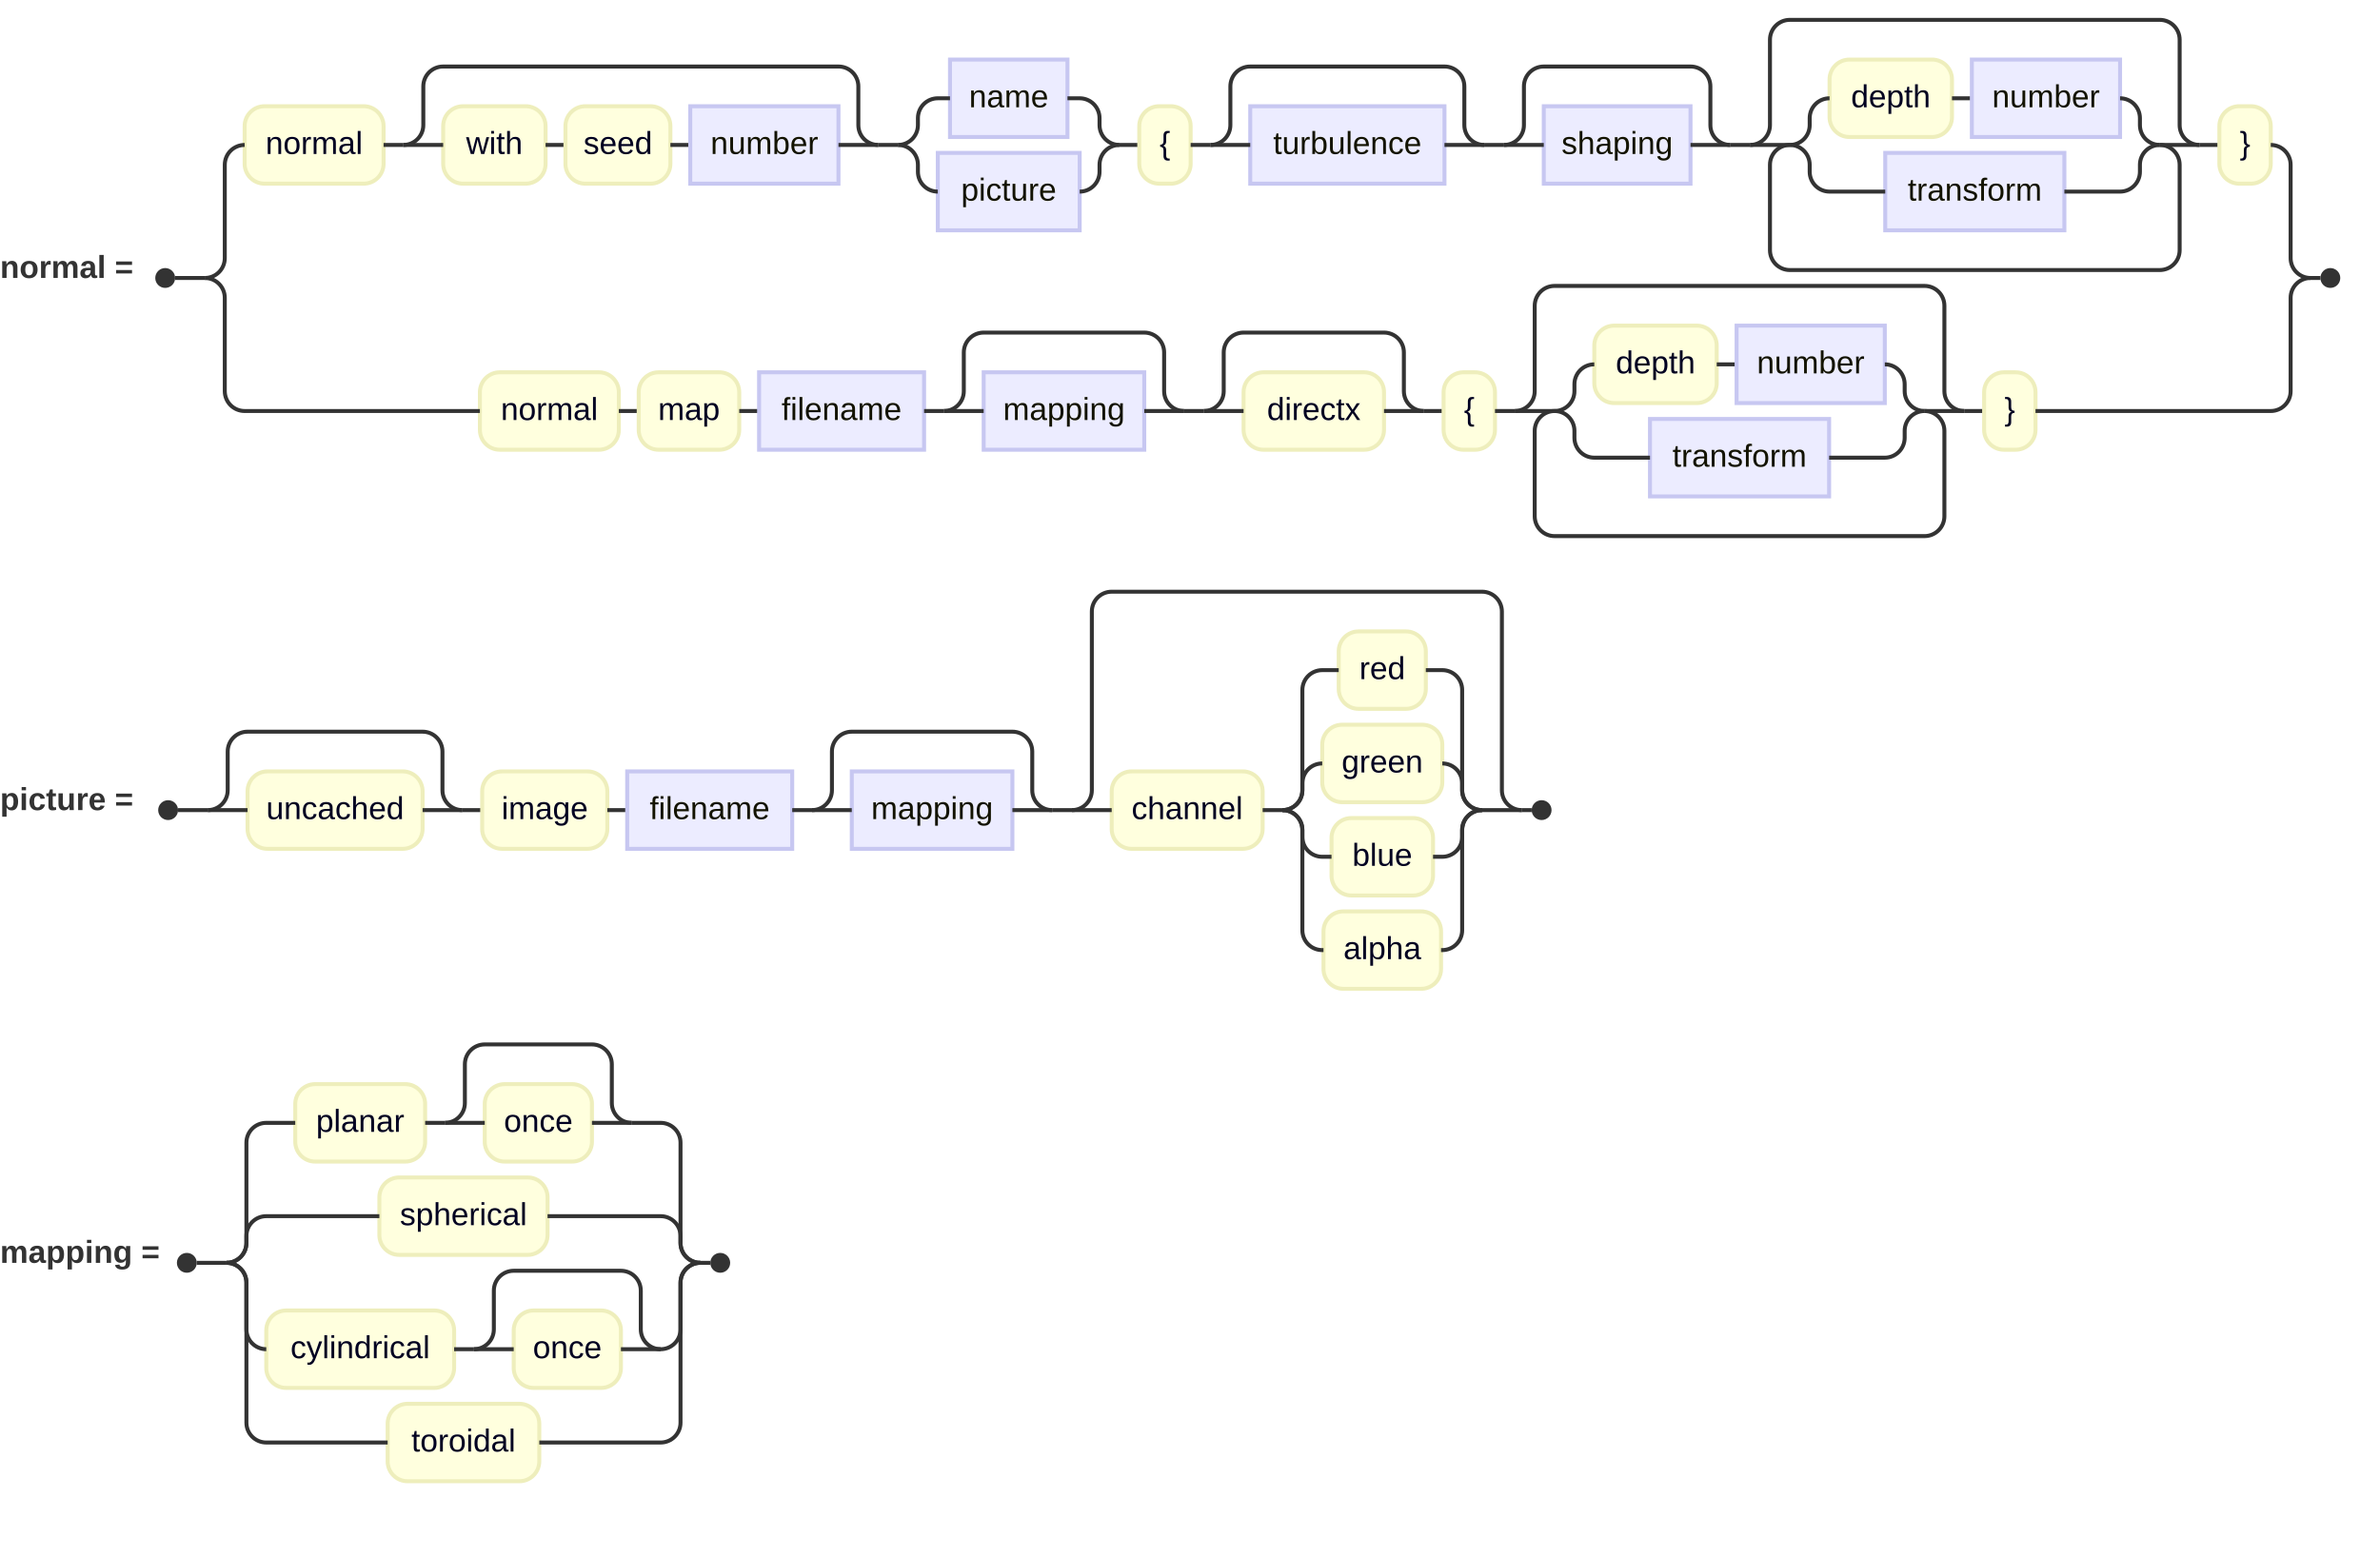
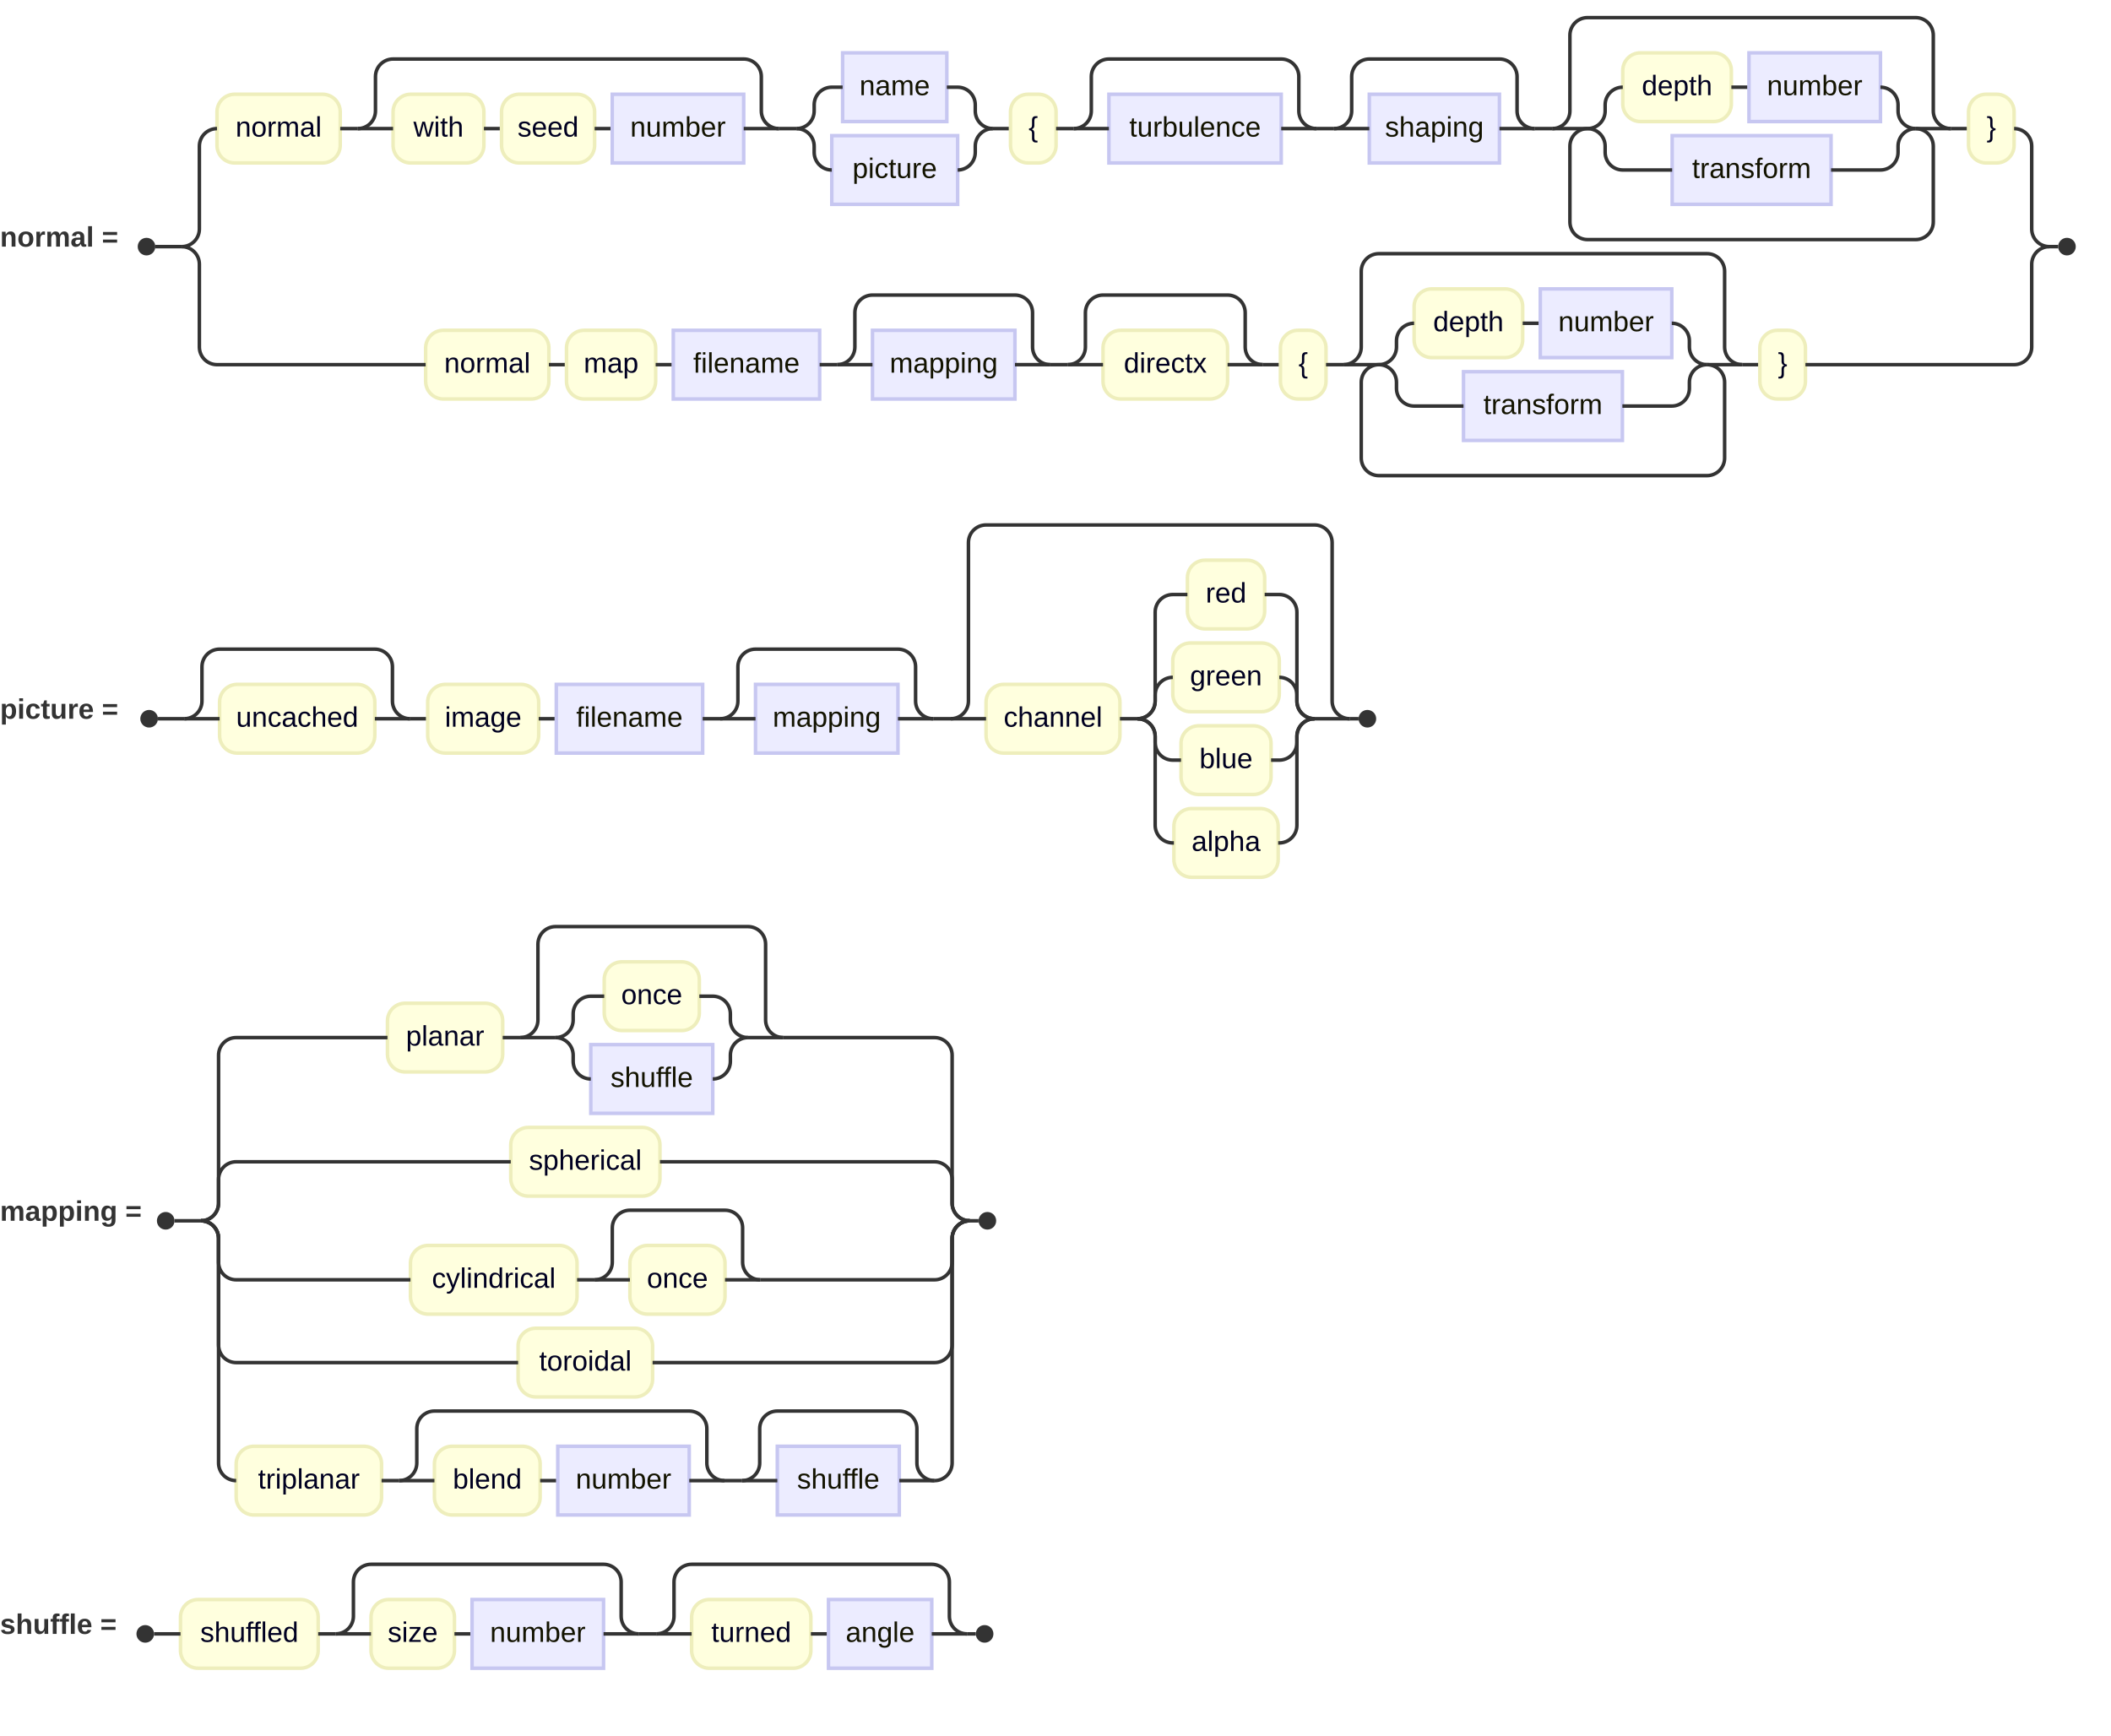
- <svg xmlns="http://www.w3.org/2000/svg" id="my-svg" width="100%" class="railroad-diagram" style="max-width: 1198.28px; background-color: transparent;" viewBox="0 0 1198.281 784" role="graphics-document document" aria-roledescription="railroadEbnf">
+ <svg xmlns="http://www.w3.org/2000/svg" id="my-svg" width="100%" class="railroad-diagram" style="max-width: 1198.28px; background-color: transparent;" viewBox="0 0 1198.281 985" role="graphics-document document" aria-roledescription="railroadEbnf">
  <style>#my-svg{font-family:"trebuchet ms",verdana,arial,sans-serif;font-size:16px;fill:#333;}@keyframes edge-animation-frame{from{stroke-dashoffset:0;}}@keyframes dash{to{stroke-dashoffset:0;}}#my-svg .edge-animation-slow{stroke-dasharray:9,5!important;stroke-dashoffset:900;animation:dash 50s linear infinite;stroke-linecap:round;}#my-svg .edge-animation-fast{stroke-dasharray:9,5!important;stroke-dashoffset:900;animation:dash 20s linear infinite;stroke-linecap:round;}#my-svg .error-icon{fill:#552222;}#my-svg .error-text{fill:#552222;stroke:#552222;}#my-svg .edge-thickness-normal{stroke-width:1px;}#my-svg .edge-thickness-thick{stroke-width:3.5px;}#my-svg .edge-pattern-solid{stroke-dasharray:0;}#my-svg .edge-thickness-invisible{stroke-width:0;fill:none;}#my-svg .edge-pattern-dashed{stroke-dasharray:3;}#my-svg .edge-pattern-dotted{stroke-dasharray:2;}#my-svg .marker{fill:#333333;stroke:#333333;}#my-svg .marker.cross{stroke:#333333;}#my-svg svg{font-family:"trebuchet ms",verdana,arial,sans-serif;font-size:16px;}#my-svg p{margin:0;}#my-svg .railroad-diagram{font-family:"trebuchet ms",verdana,arial,sans-serif;font-size:16px;}#my-svg .railroad-terminal rect{fill:#ffffde;stroke:hsl(60, 60%, 83.529%);stroke-width:2px;}#my-svg .railroad-terminal text{fill:#000021;font-family:"trebuchet ms",verdana,arial,sans-serif;font-size:16px;text-anchor:middle;dominant-baseline:middle;}#my-svg .railroad-nonterminal rect{fill:#ECECFF;stroke:hsl(240, 60%, 86.275%);stroke-width:2px;}#my-svg .railroad-nonterminal text{fill:#131300;font-family:"trebuchet ms",verdana,arial,sans-serif;font-size:16px;text-anchor:middle;dominant-baseline:middle;}#my-svg .railroad-line{stroke:#333333;stroke-width:2px;fill:none;}#my-svg .railroad-start circle,#my-svg .railroad-end circle{fill:#333333;}#my-svg .railroad-comment ellipse{fill:rgba(232,232,232, 0.8);stroke:hsl(80, 60%, 86.275%);stroke-width:2px;}#my-svg .railroad-comment text{fill:rgb(6.333, 0, 19);font-style:italic;font-family:"trebuchet ms",verdana,arial,sans-serif;font-size:16px;text-anchor:middle;dominant-baseline:middle;}#my-svg .railroad-special rect{fill:hsl(80, 100%, 96.275%);stroke:hsl(80, 60%, 86.275%);stroke-width:2px;stroke-dasharray:5,3;}#my-svg .railroad-special text{fill:#131300;font-family:"trebuchet ms",verdana,arial,sans-serif;font-size:16px;text-anchor:middle;dominant-baseline:middle;}#my-svg .railroad-rule-name{font-weight:bold;fill:#333;font-family:"trebuchet ms",verdana,arial,sans-serif;font-size:16px;}#my-svg .node .neo-node{stroke:#9370DB;}#my-svg [data-look="neo"].node rect,#my-svg [data-look="neo"].cluster rect,#my-svg [data-look="neo"].node polygon{stroke:#9370DB;filter:drop-shadow(1px 2px 2px rgba(185, 185, 185, 1));}#my-svg [data-look="neo"].swimlane.cluster rect{filter:none;}#my-svg [data-look="neo"].node path{stroke:#9370DB;stroke-width:1px;}#my-svg [data-look="neo"].node .outer-path{filter:drop-shadow(1px 2px 2px rgba(185, 185, 185, 1));}#my-svg [data-look="neo"].node .neo-line path{stroke:#9370DB;filter:none;}#my-svg [data-look="neo"].node circle{stroke:#9370DB;filter:drop-shadow(1px 2px 2px rgba(185, 185, 185, 1));}#my-svg [data-look="neo"].node circle .state-start{fill:#000000;}#my-svg [data-look="neo"].icon-shape .icon{fill:#9370DB;filter:drop-shadow(1px 2px 2px rgba(185, 185, 185, 1));}#my-svg [data-look="neo"].icon-shape .icon-neo path{stroke:#9370DB;filter:drop-shadow(1px 2px 2px rgba(185, 185, 185, 1));}#my-svg :root{--mermaid-font-family:"trebuchet ms",verdana,arial,sans-serif;}</style>
  <g />
  <g class="railroad-rule" transform="translate(0, 10)">
    <g transform="translate(103.1719, 0)">
      <g class="railroad-choice">
        <g class="railroad-sequence" transform="translate(20, 0)">
          <g class="railroad-terminal" transform="translate(0, 43.5)">
            <rect x="0" y="0" width="69.953" height="39" rx="10" ry="10" />
            <text x="34.977" y="19.5">normal</text>
          </g>
          <path class="railroad-line" d="M 69.953 63 L 79.953 63" />
          <g class="railroad-optional" transform="translate(79.95312, 23.5)">
            <g class="railroad-sequence" transform="translate(20, 20)">
              <g class="railroad-terminal" transform="translate(0, 0)">
                <rect x="0" y="0" width="51.562" height="39" rx="10" ry="10" />
                <text x="25.781" y="19.5">with</text>
              </g>
              <path class="railroad-line" d="M 51.562 19.5 L 61.562 19.5" />
              <g class="railroad-terminal" transform="translate(61.5625, 0)">
                <rect x="0" y="0" width="52.844" height="39" rx="10" ry="10" />
                <text x="26.422" y="19.5">seed</text>
              </g>
              <path class="railroad-line" d="M 114.406 19.5 L 124.406 19.5" />
              <g class="railroad-nonterminal" transform="translate(124.4062, 0)">
                <rect x="0" y="0" width="74.625" height="39" />
                <text x="37.312" y="19.5">number</text>
              </g>
            </g>
            <path class="railroad-line" d="M 0 39.5 L 20 39.5" />
            <path class="railroad-line" d="M 219.031 39.5 L 239.031 39.5" />
            <path class="railroad-line" d="M 0 39.5 A 10 10 0 0 0 10 29.5 L 10 10 A 10 10 0 0 1 20 0 L 219.031 0 A 10 10 0 0 1 229.031 10 L 229.031 29.5 A 10 10 0 0 0 239.031 39.5" />
          </g>
          <path class="railroad-line" d="M 318.984 63 L 328.984 63" />
          <g class="railroad-choice" transform="translate(328.9844, 20)">
            <g class="railroad-nonterminal" transform="translate(26.14062, 0)">
              <rect x="0" y="0" width="59.156" height="39" />
              <text x="29.578" y="19.5">name</text>
            </g>
            <path class="railroad-line" d="M 0 43 A 10 10 0 0 0 10 33 L 10 29.5 A 10 10 0 0 1 20 19.5 L 26.141 19.5" />
            <path class="railroad-line" d="M 85.297 19.5 L 91.438 19.5 A 10 10 0 0 1 101.438 29.5 L 101.438 33 A 10 10 0 0 0 111.438 43" />
            <g class="railroad-nonterminal" transform="translate(20, 47)">
              <rect x="0" y="0" width="71.438" height="39" />
              <text x="35.719" y="19.5">picture</text>
            </g>
            <path class="railroad-line" d="M 0 43 A 10 10 0 0 1 10 53 L 10 56.5 A 10 10 0 0 0 20 66.5 L 20 66.5" />
            <path class="railroad-line" d="M 91.438 66.5 L 91.438 66.5 A 10 10 0 0 0 101.438 56.5 L 101.438 53 A 10 10 0 0 1 111.438 43" />
          </g>
          <path class="railroad-line" d="M 440.422 63 L 450.422 63" />
          <g class="railroad-terminal" transform="translate(450.4219, 43.5)">
            <rect x="0" y="0" width="25.875" height="39" rx="10" ry="10" />
            <text x="12.938" y="19.5">{</text>
          </g>
          <path class="railroad-line" d="M 476.297 63 L 486.297 63" />
          <g class="railroad-optional" transform="translate(486.2969, 23.5)">
            <g class="railroad-nonterminal" transform="translate(20, 20)">
              <rect x="0" y="0" width="97.797" height="39" />
              <text x="48.898" y="19.5">turbulence</text>
            </g>
            <path class="railroad-line" d="M 0 39.5 L 20 39.5" />
            <path class="railroad-line" d="M 117.797 39.5 L 137.797 39.5" />
            <path class="railroad-line" d="M 0 39.5 A 10 10 0 0 0 10 29.5 L 10 10 A 10 10 0 0 1 20 0 L 117.797 0 A 10 10 0 0 1 127.797 10 L 127.797 29.5 A 10 10 0 0 0 137.797 39.5" />
          </g>
          <path class="railroad-line" d="M 624.094 63 L 634.094 63" />
          <g class="railroad-optional" transform="translate(634.0938, 23.5)">
            <g class="railroad-nonterminal" transform="translate(20, 20)">
              <rect x="0" y="0" width="73.875" height="39" />
              <text x="36.938" y="19.5">shaping</text>
            </g>
            <path class="railroad-line" d="M 0 39.5 L 20 39.5" />
            <path class="railroad-line" d="M 93.875 39.5 L 113.875 39.5" />
            <path class="railroad-line" d="M 0 39.5 A 10 10 0 0 0 10 29.5 L 10 10 A 10 10 0 0 1 20 0 L 93.875 0 A 10 10 0 0 1 103.875 10 L 103.875 29.5 A 10 10 0 0 0 113.875 39.5" />
          </g>
          <path class="railroad-line" d="M 747.969 63 L 757.969 63" />
          <g class="railroad-repetition" transform="translate(757.9688, 0)">
            <g class="railroad-choice" transform="translate(20, 20)">
              <g class="railroad-sequence" transform="translate(20, 0)">
                <g class="railroad-terminal" transform="translate(0, 0)">
                  <rect x="0" y="0" width="61.641" height="39" rx="10" ry="10" />
                  <text x="30.82" y="19.5">depth</text>
                </g>
                <path class="railroad-line" d="M 61.641 19.5 L 71.641 19.5" />
                <g class="railroad-nonterminal" transform="translate(71.64062, 0)">
                  <rect x="0" y="0" width="74.625" height="39" />
                  <text x="37.312" y="19.5">number</text>
                </g>
              </g>
              <path class="railroad-line" d="M 0 43 A 10 10 0 0 0 10 33 L 10 29.5 A 10 10 0 0 1 20 19.5 L 20 19.5" />
              <path class="railroad-line" d="M 166.266 19.5 L 166.266 19.5 A 10 10 0 0 1 176.266 29.5 L 176.266 33 A 10 10 0 0 0 186.266 43" />
              <g class="railroad-nonterminal" transform="translate(48.03906, 47)">
                <rect x="0" y="0" width="90.188" height="39" />
                <text x="45.094" y="19.5">transform</text>
              </g>
              <path class="railroad-line" d="M 0 43 A 10 10 0 0 1 10 53 L 10 56.5 A 10 10 0 0 0 20 66.5 L 48.039 66.5" />
              <path class="railroad-line" d="M 138.227 66.5 L 166.266 66.5 A 10 10 0 0 0 176.266 56.5 L 176.266 53 A 10 10 0 0 1 186.266 43" />
            </g>
            <path class="railroad-line" d="M 0 63 L 20 63" />
            <path class="railroad-line" d="M 206.266 63 L 226.266 63" />
            <path class="railroad-line" d="M 206.266 63 A 10 10 0 0 1 216.266 73 L 216.266 116 A 10 10 0 0 1 206.266 126 L 20 126 A 10 10 0 0 1 10 116 L 10 73 A 10 10 0 0 1 20 63" />
            <path class="railroad-line" d="M 0 63 A 10 10 0 0 0 10 53 L 10 10 A 10 10 0 0 1 20 0 L 206.266 0 A 10 10 0 0 1 216.266 10 L 216.266 53 A 10 10 0 0 0 226.266 63" />
          </g>
          <path class="railroad-line" d="M 984.234 63 L 994.234 63" />
          <g class="railroad-terminal" transform="translate(994.2344, 43.5)">
            <rect x="0" y="0" width="25.875" height="39" rx="10" ry="10" />
            <text x="12.938" y="19.5">}</text>
          </g>
        </g>
        <path class="railroad-line" d="M 0 130 A 10 10 0 0 0 10 120 L 10 73 A 10 10 0 0 1 20 63 L 20 63" />
        <path class="railroad-line" d="M 1040.109 63 L 1040.109 63 A 10 10 0 0 1 1050.109 73 L 1050.109 120 A 10 10 0 0 0 1060.109 130" />
        <g class="railroad-sequence" transform="translate(138.4453, 134)">
          <g class="railroad-terminal" transform="translate(0, 43.5)">
            <rect x="0" y="0" width="69.953" height="39" rx="10" ry="10" />
            <text x="34.977" y="19.5">normal</text>
          </g>
          <path class="railroad-line" d="M 69.953 63 L 79.953 63" />
          <g class="railroad-terminal" transform="translate(79.95312, 43.5)">
            <rect x="0" y="0" width="50.609" height="39" rx="10" ry="10" />
            <text x="25.305" y="19.5">map</text>
          </g>
          <path class="railroad-line" d="M 130.562 63 L 140.562 63" />
          <g class="railroad-nonterminal" transform="translate(140.5625, 43.5)">
            <rect x="0" y="0" width="83.078" height="39" />
            <text x="41.539" y="19.5">filename</text>
          </g>
          <path class="railroad-line" d="M 223.641 63 L 233.641 63" />
          <g class="railroad-optional" transform="translate(233.6406, 23.5)">
            <g class="railroad-nonterminal" transform="translate(20, 20)">
              <rect x="0" y="0" width="80.859" height="39" />
              <text x="40.43" y="19.5">mapping</text>
            </g>
            <path class="railroad-line" d="M 0 39.5 L 20 39.5" />
            <path class="railroad-line" d="M 100.859 39.5 L 120.859 39.5" />
            <path class="railroad-line" d="M 0 39.5 A 10 10 0 0 0 10 29.5 L 10 10 A 10 10 0 0 1 20 0 L 100.859 0 A 10 10 0 0 1 110.859 10 L 110.859 29.5 A 10 10 0 0 0 120.859 39.5" />
          </g>
          <path class="railroad-line" d="M 354.5 63 L 364.5 63" />
          <g class="railroad-optional" transform="translate(364.5, 23.5)">
            <g class="railroad-terminal" transform="translate(20, 20)">
              <rect x="0" y="0" width="70.703" height="39" rx="10" ry="10" />
              <text x="35.352" y="19.5">directx</text>
            </g>
            <path class="railroad-line" d="M 0 39.5 L 20 39.5" />
            <path class="railroad-line" d="M 90.703 39.5 L 110.703 39.5" />
            <path class="railroad-line" d="M 0 39.5 A 10 10 0 0 0 10 29.5 L 10 10 A 10 10 0 0 1 20 0 L 90.703 0 A 10 10 0 0 1 100.703 10 L 100.703 29.5 A 10 10 0 0 0 110.703 39.5" />
          </g>
          <path class="railroad-line" d="M 475.203 63 L 485.203 63" />
          <g class="railroad-terminal" transform="translate(485.2031, 43.5)">
            <rect x="0" y="0" width="25.875" height="39" rx="10" ry="10" />
            <text x="12.938" y="19.5">{</text>
          </g>
          <path class="railroad-line" d="M 511.078 63 L 521.078 63" />
          <g class="railroad-repetition" transform="translate(521.0781, 0)">
            <g class="railroad-choice" transform="translate(20, 20)">
              <g class="railroad-sequence" transform="translate(20, 0)">
                <g class="railroad-terminal" transform="translate(0, 0)">
                  <rect x="0" y="0" width="61.641" height="39" rx="10" ry="10" />
                  <text x="30.82" y="19.5">depth</text>
                </g>
                <path class="railroad-line" d="M 61.641 19.5 L 71.641 19.5" />
                <g class="railroad-nonterminal" transform="translate(71.64062, 0)">
                  <rect x="0" y="0" width="74.625" height="39" />
                  <text x="37.312" y="19.5">number</text>
                </g>
              </g>
              <path class="railroad-line" d="M 0 43 A 10 10 0 0 0 10 33 L 10 29.5 A 10 10 0 0 1 20 19.5 L 20 19.5" />
              <path class="railroad-line" d="M 166.266 19.5 L 166.266 19.5 A 10 10 0 0 1 176.266 29.5 L 176.266 33 A 10 10 0 0 0 186.266 43" />
              <g class="railroad-nonterminal" transform="translate(48.03906, 47)">
                <rect x="0" y="0" width="90.188" height="39" />
                <text x="45.094" y="19.5">transform</text>
              </g>
              <path class="railroad-line" d="M 0 43 A 10 10 0 0 1 10 53 L 10 56.5 A 10 10 0 0 0 20 66.5 L 48.039 66.5" />
              <path class="railroad-line" d="M 138.227 66.5 L 166.266 66.5 A 10 10 0 0 0 176.266 56.5 L 176.266 53 A 10 10 0 0 1 186.266 43" />
            </g>
            <path class="railroad-line" d="M 0 63 L 20 63" />
            <path class="railroad-line" d="M 206.266 63 L 226.266 63" />
            <path class="railroad-line" d="M 206.266 63 A 10 10 0 0 1 216.266 73 L 216.266 116 A 10 10 0 0 1 206.266 126 L 20 126 A 10 10 0 0 1 10 116 L 10 73 A 10 10 0 0 1 20 63" />
            <path class="railroad-line" d="M 0 63 A 10 10 0 0 0 10 53 L 10 10 A 10 10 0 0 1 20 0 L 206.266 0 A 10 10 0 0 1 216.266 10 L 216.266 53 A 10 10 0 0 0 226.266 63" />
          </g>
          <path class="railroad-line" d="M 747.344 63 L 757.344 63" />
          <g class="railroad-terminal" transform="translate(757.3438, 43.5)">
            <rect x="0" y="0" width="25.875" height="39" rx="10" ry="10" />
            <text x="12.938" y="19.5">}</text>
          </g>
        </g>
        <path class="railroad-line" d="M 0 130 A 10 10 0 0 1 10 140 L 10 187 A 10 10 0 0 0 20 197 L 138.445 197" />
        <path class="railroad-line" d="M 921.664 197 L 1040.109 197 A 10 10 0 0 0 1050.109 187 L 1050.109 140 A 10 10 0 0 1 1060.109 130" />
      </g>
    </g>
    <g class="railroad-rule-name-group">
      <text class="railroad-rule-name" x="0" y="130">normal =</text>
    </g>
    <g class="railroad-start">
      <circle cx="83.172" cy="130" r="5" />
    </g>
    <g class="railroad-end">
      <circle cx="1173.281" cy="130" r="5" />
    </g>
    <path class="railroad-line" d="M 88.172 130 L 103.172 130" />
    <path class="railroad-line" d="M 1163.281 130 L 1168.281 130" />
  </g>
  <g class="railroad-rule" transform="translate(0, 298)">
    <g transform="translate(104.6406, 0)">
      <g class="railroad-sequence">
        <g class="railroad-optional" transform="translate(0, 70.5)">
          <g class="railroad-terminal" transform="translate(20, 20)">
            <rect x="0" y="0" width="88.125" height="39" rx="10" ry="10" />
            <text x="44.062" y="19.5">uncached</text>
          </g>
          <path class="railroad-line" d="M 0 39.5 L 20 39.5" />
          <path class="railroad-line" d="M 108.125 39.5 L 128.125 39.5" />
          <path class="railroad-line" d="M 0 39.5 A 10 10 0 0 0 10 29.5 L 10 10 A 10 10 0 0 1 20 0 L 108.125 0 A 10 10 0 0 1 118.125 10 L 118.125 29.5 A 10 10 0 0 0 128.125 39.5" />
        </g>
        <path class="railroad-line" d="M 128.125 110 L 138.125 110" />
        <g class="railroad-terminal" transform="translate(138.125, 90.5)">
          <rect x="0" y="0" width="63.016" height="39" rx="10" ry="10" />
          <text x="31.508" y="19.5">image</text>
        </g>
        <path class="railroad-line" d="M 201.141 110 L 211.141 110" />
        <g class="railroad-nonterminal" transform="translate(211.1406, 90.5)">
          <rect x="0" y="0" width="83.078" height="39" />
          <text x="41.539" y="19.5">filename</text>
        </g>
        <path class="railroad-line" d="M 294.219 110 L 304.219 110" />
        <g class="railroad-optional" transform="translate(304.2188, 70.5)">
          <g class="railroad-nonterminal" transform="translate(20, 20)">
            <rect x="0" y="0" width="80.859" height="39" />
            <text x="40.43" y="19.5">mapping</text>
          </g>
          <path class="railroad-line" d="M 0 39.5 L 20 39.5" />
          <path class="railroad-line" d="M 100.859 39.5 L 120.859 39.5" />
          <path class="railroad-line" d="M 0 39.5 A 10 10 0 0 0 10 29.5 L 10 10 A 10 10 0 0 1 20 0 L 100.859 0 A 10 10 0 0 1 110.859 10 L 110.859 29.5 A 10 10 0 0 0 120.859 39.5" />
        </g>
        <path class="railroad-line" d="M 425.078 110 L 435.078 110" />
        <g class="railroad-optional" transform="translate(435.0781, 0)">
          <g class="railroad-sequence" transform="translate(20, 20)">
            <g class="railroad-terminal" transform="translate(0, 70.5)">
              <rect x="0" y="0" width="76" height="39" rx="10" ry="10" />
              <text x="38" y="19.5">channel</text>
            </g>
            <path class="railroad-line" d="M 76 90 L 86 90" />
            <g class="railroad-choice" transform="translate(86, 0)">
              <g class="railroad-terminal" transform="translate(28.29688, 0)">
                <rect x="0" y="0" width="43.859" height="39" rx="10" ry="10" />
                <text x="21.93" y="19.5">red</text>
              </g>
              <path class="railroad-line" d="M 0 90 A 10 10 0 0 0 10 80 L 10 29.5 A 10 10 0 0 1 20 19.5 L 28.297 19.5" />
              <path class="railroad-line" d="M 72.156 19.5 L 80.453 19.5 A 10 10 0 0 1 90.453 29.5 L 90.453 80 A 10 10 0 0 0 100.453 90" />
              <g class="railroad-terminal" transform="translate(20, 47)">
                <rect x="0" y="0" width="60.453" height="39" rx="10" ry="10" />
                <text x="30.227" y="19.5">green</text>
              </g>
              <path class="railroad-line" d="M 0 90 A 10 10 0 0 0 10 80 L 10 76.5 A 10 10 0 0 1 20 66.5 L 20 66.5" />
              <path class="railroad-line" d="M 80.453 66.5 L 80.453 66.5 A 10 10 0 0 1 90.453 76.5 L 90.453 80 A 10 10 0 0 0 100.453 90" />
              <g class="railroad-terminal" transform="translate(24.67188, 94)">
                <rect x="0" y="0" width="51.109" height="39" rx="10" ry="10" />
                <text x="25.555" y="19.5">blue</text>
              </g>
              <path class="railroad-line" d="M 0 90 A 10 10 0 0 1 10 100 L 10 103.5 A 10 10 0 0 0 20 113.5 L 24.672 113.5" />
              <path class="railroad-line" d="M 75.781 113.5 L 80.453 113.5 A 10 10 0 0 0 90.453 103.5 L 90.453 100 A 10 10 0 0 1 100.453 90" />
              <g class="railroad-terminal" transform="translate(20.63281, 141)">
                <rect x="0" y="0" width="59.188" height="39" rx="10" ry="10" />
                <text x="29.594" y="19.5">alpha</text>
              </g>
              <path class="railroad-line" d="M 0 90 A 10 10 0 0 1 10 100 L 10 150.5 A 10 10 0 0 0 20 160.5 L 20.633 160.5" />
              <path class="railroad-line" d="M 79.82 160.5 L 80.453 160.5 A 10 10 0 0 0 90.453 150.5 L 90.453 100 A 10 10 0 0 1 100.453 90" />
            </g>
          </g>
          <path class="railroad-line" d="M 0 110 L 20 110" />
          <path class="railroad-line" d="M 206.453 110 L 226.453 110" />
          <path class="railroad-line" d="M 0 110 A 10 10 0 0 0 10 100 L 10 10 A 10 10 0 0 1 20 0 L 206.453 0 A 10 10 0 0 1 216.453 10 L 216.453 100 A 10 10 0 0 0 226.453 110" />
        </g>
      </g>
    </g>
    <g class="railroad-rule-name-group">
      <text class="railroad-rule-name" x="0" y="110">picture =</text>
    </g>
    <g class="railroad-start">
      <circle cx="84.641" cy="110" r="5" />
    </g>
    <g class="railroad-end">
      <circle cx="776.172" cy="110" r="5" />
    </g>
    <path class="railroad-line" d="M 89.641 110 L 104.641 110" />
    <path class="railroad-line" d="M 766.172 110 L 771.172 110" />
  </g>
  <g class="railroad-rule" transform="translate(0, 526)">
    <g transform="translate(114.0625, 0)">
      <g class="railroad-choice">
-         <g class="railroad-sequence" transform="translate(34.58594, 0)">
-           <g class="railroad-terminal" transform="translate(0, 20)">
+         <g class="railroad-sequence" transform="translate(105.8828, 0)">
+           <g class="railroad-terminal" transform="translate(0, 43.5)">
            <rect x="0" y="0" width="65.406" height="39" rx="10" ry="10" />
            <text x="32.703" y="19.5">planar</text>
          </g>
-           <path class="railroad-line" d="M 65.406 39.5 L 75.406 39.5" />
+           <path class="railroad-line" d="M 65.406 63 L 75.406 63" />
          <g class="railroad-optional" transform="translate(75.40625, 0)">
-             <g class="railroad-terminal" transform="translate(20, 20)">
-               <rect x="0" y="0" width="53.984" height="39" rx="10" ry="10" />
-               <text x="26.992" y="19.5">once</text>
-             </g>
-             <path class="railroad-line" d="M 0 39.5 L 20 39.5" />
-             <path class="railroad-line" d="M 73.984 39.5 L 93.984 39.5" />
-             <path class="railroad-line" d="M 0 39.5 A 10 10 0 0 0 10 29.5 L 10 10 A 10 10 0 0 1 20 0 L 73.984 0 A 10 10 0 0 1 83.984 10 L 83.984 29.5 A 10 10 0 0 0 93.984 39.5" />
-           </g>
-         </g>
-         <path class="railroad-line" d="M 0 110 A 10 10 0 0 0 10 100 L 10 49.5 A 10 10 0 0 1 20 39.5 L 34.586 39.5" />
-         <path class="railroad-line" d="M 203.977 39.5 L 218.562 39.5 A 10 10 0 0 1 228.562 49.5 L 228.562 100 A 10 10 0 0 0 238.562 110" />
-         <g class="railroad-terminal" transform="translate(76.9375, 67)">
+             <g class="railroad-choice" transform="translate(20, 20)">
+               <g class="railroad-terminal" transform="translate(27.625, 0)">
+                 <rect x="0" y="0" width="53.984" height="39" rx="10" ry="10" />
+                 <text x="26.992" y="19.5">once</text>
+               </g>
+               <path class="railroad-line" d="M 0 43 A 10 10 0 0 0 10 33 L 10 29.5 A 10 10 0 0 1 20 19.5 L 27.625 19.5" />
+               <path class="railroad-line" d="M 81.609 19.5 L 89.234 19.5 A 10 10 0 0 1 99.234 29.5 L 99.234 33 A 10 10 0 0 0 109.234 43" />
+               <g class="railroad-nonterminal" transform="translate(20, 47)">
+                 <rect x="0" y="0" width="69.234" height="39" />
+                 <text x="34.617" y="19.5">shuffle</text>
+               </g>
+               <path class="railroad-line" d="M 0 43 A 10 10 0 0 1 10 53 L 10 56.5 A 10 10 0 0 0 20 66.5 L 20 66.5" />
+               <path class="railroad-line" d="M 89.234 66.5 L 89.234 66.5 A 10 10 0 0 0 99.234 56.5 L 99.234 53 A 10 10 0 0 1 109.234 43" />
+             </g>
+             <path class="railroad-line" d="M 0 63 L 20 63" />
+             <path class="railroad-line" d="M 129.234 63 L 149.234 63" />
+             <path class="railroad-line" d="M 0 63 A 10 10 0 0 0 10 53 L 10 10 A 10 10 0 0 1 20 0 L 129.234 0 A 10 10 0 0 1 139.234 10 L 139.234 53 A 10 10 0 0 0 149.234 63" />
+           </g>
+         </g>
+         <path class="railroad-line" d="M 0 167 A 10 10 0 0 0 10 157 L 10 73 A 10 10 0 0 1 20 63 L 105.883 63" />
+         <path class="railroad-line" d="M 330.523 63 L 416.406 63 A 10 10 0 0 1 426.406 73 L 426.406 157 A 10 10 0 0 0 436.406 167" />
+         <g class="railroad-terminal" transform="translate(175.8594, 114)">
          <rect x="0" y="0" width="84.688" height="39" rx="10" ry="10" />
          <text x="42.344" y="19.5">spherical</text>
        </g>
-         <path class="railroad-line" d="M 0 110 A 10 10 0 0 0 10 100 L 10 96.5 A 10 10 0 0 1 20 86.5 L 76.938 86.5" />
-         <path class="railroad-line" d="M 161.625 86.5 L 218.562 86.5 A 10 10 0 0 1 228.562 96.5 L 228.562 100 A 10 10 0 0 0 238.562 110" />
-         <g class="railroad-sequence" transform="translate(20, 114)">
+         <path class="railroad-line" d="M 0 167 A 10 10 0 0 0 10 157 L 10 143.5 A 10 10 0 0 1 20 133.5 L 175.859 133.5" />
+         <path class="railroad-line" d="M 260.547 133.5 L 416.406 133.5 A 10 10 0 0 1 426.406 143.5 L 426.406 157 A 10 10 0 0 0 436.406 167" />
+         <g class="railroad-sequence" transform="translate(118.9219, 161)">
          <g class="railroad-terminal" transform="translate(0, 20)">
            <rect x="0" y="0" width="94.578" height="39" rx="10" ry="10" />
            <text x="47.289" y="19.5">cylindrical</text>
          </g>
          <path class="railroad-line" d="M 94.578 39.5 L 104.578 39.5" />
          <g class="railroad-optional" transform="translate(104.5781, 0)">
            <g class="railroad-terminal" transform="translate(20, 20)">
              <rect x="0" y="0" width="53.984" height="39" rx="10" ry="10" />
              <text x="26.992" y="19.5">once</text>
            </g>
            <path class="railroad-line" d="M 0 39.5 L 20 39.5" />
            <path class="railroad-line" d="M 73.984 39.5 L 93.984 39.5" />
            <path class="railroad-line" d="M 0 39.5 A 10 10 0 0 0 10 29.5 L 10 10 A 10 10 0 0 1 20 0 L 73.984 0 A 10 10 0 0 1 83.984 10 L 83.984 29.5 A 10 10 0 0 0 93.984 39.5" />
          </g>
        </g>
-         <path class="railroad-line" d="M 0 110 A 10 10 0 0 1 10 120 L 10 143.5 A 10 10 0 0 0 20 153.5 L 20 153.5" />
-         <path class="railroad-line" d="M 218.562 153.5 L 218.562 153.5 A 10 10 0 0 0 228.562 143.5 L 228.562 120 A 10 10 0 0 1 238.562 110" />
-         <g class="railroad-terminal" transform="translate(81.10938, 181)">
+         <path class="railroad-line" d="M 0 167 A 10 10 0 0 1 10 177 L 10 190.5 A 10 10 0 0 0 20 200.5 L 118.922 200.5" />
+         <path class="railroad-line" d="M 317.484 200.5 L 416.406 200.5 A 10 10 0 0 0 426.406 190.5 L 426.406 177 A 10 10 0 0 1 436.406 167" />
+         <g class="railroad-terminal" transform="translate(180.0312, 228)">
          <rect x="0" y="0" width="76.344" height="39" rx="10" ry="10" />
          <text x="38.172" y="19.5">toroidal</text>
        </g>
-         <path class="railroad-line" d="M 0 110 A 10 10 0 0 1 10 120 L 10 190.5 A 10 10 0 0 0 20 200.5 L 81.109 200.5" />
-         <path class="railroad-line" d="M 157.453 200.5 L 218.562 200.5 A 10 10 0 0 0 228.562 190.5 L 228.562 120 A 10 10 0 0 1 238.562 110" />
+         <path class="railroad-line" d="M 0 167 A 10 10 0 0 1 10 177 L 10 237.5 A 10 10 0 0 0 20 247.5 L 180.031 247.5" />
+         <path class="railroad-line" d="M 256.375 247.5 L 416.406 247.5 A 10 10 0 0 0 426.406 237.5 L 426.406 177 A 10 10 0 0 1 436.406 167" />
+         <g class="railroad-sequence" transform="translate(20, 275)">
+           <g class="railroad-terminal" transform="translate(0, 20)">
+             <rect x="0" y="0" width="82.531" height="39" rx="10" ry="10" />
+             <text x="41.266" y="19.5">triplanar</text>
+           </g>
+           <path class="railroad-line" d="M 82.531 39.5 L 92.531 39.5" />
+           <g class="railroad-optional" transform="translate(92.53125, 0)">
+             <g class="railroad-sequence" transform="translate(20, 20)">
+               <g class="railroad-terminal" transform="translate(0, 0)">
+                 <rect x="0" y="0" width="60.016" height="39" rx="10" ry="10" />
+                 <text x="30.008" y="19.5">blend</text>
+               </g>
+               <path class="railroad-line" d="M 60.016 19.5 L 70.016 19.5" />
+               <g class="railroad-nonterminal" transform="translate(70.01562, 0)">
+                 <rect x="0" y="0" width="74.625" height="39" />
+                 <text x="37.312" y="19.5">number</text>
+               </g>
+             </g>
+             <path class="railroad-line" d="M 0 39.5 L 20 39.5" />
+             <path class="railroad-line" d="M 164.641 39.5 L 184.641 39.5" />
+             <path class="railroad-line" d="M 0 39.5 A 10 10 0 0 0 10 29.5 L 10 10 A 10 10 0 0 1 20 0 L 164.641 0 A 10 10 0 0 1 174.641 10 L 174.641 29.5 A 10 10 0 0 0 184.641 39.5" />
+           </g>
+           <path class="railroad-line" d="M 277.172 39.5 L 287.172 39.5" />
+           <g class="railroad-optional" transform="translate(287.1719, 0)">
+             <g class="railroad-nonterminal" transform="translate(20, 20)">
+               <rect x="0" y="0" width="69.234" height="39" />
+               <text x="34.617" y="19.5">shuffle</text>
+             </g>
+             <path class="railroad-line" d="M 0 39.5 L 20 39.5" />
+             <path class="railroad-line" d="M 89.234 39.5 L 109.234 39.5" />
+             <path class="railroad-line" d="M 0 39.5 A 10 10 0 0 0 10 29.5 L 10 10 A 10 10 0 0 1 20 0 L 89.234 0 A 10 10 0 0 1 99.234 10 L 99.234 29.5 A 10 10 0 0 0 109.234 39.5" />
+           </g>
+         </g>
+         <path class="railroad-line" d="M 0 167 A 10 10 0 0 1 10 177 L 10 304.5 A 10 10 0 0 0 20 314.5 L 20 314.5" />
+         <path class="railroad-line" d="M 416.406 314.5 L 416.406 314.5 A 10 10 0 0 0 426.406 304.5 L 426.406 177 A 10 10 0 0 1 436.406 167" />
      </g>
    </g>
    <g class="railroad-rule-name-group">
-       <text class="railroad-rule-name" x="0" y="110">mapping =</text>
+       <text class="railroad-rule-name" x="0" y="167">mapping =</text>
    </g>
    <g class="railroad-start">
-       <circle cx="94.062" cy="110" r="5" />
+       <circle cx="94.062" cy="167" r="5" />
    </g>
    <g class="railroad-end">
-       <circle cx="362.625" cy="110" r="5" />
-     </g>
-     <path class="railroad-line" d="M 99.062 110 L 114.062 110" />
-     <path class="railroad-line" d="M 352.625 110 L 357.625 110" />
+       <circle cx="560.469" cy="167" r="5" />
+     </g>
+     <path class="railroad-line" d="M 99.062 167 L 114.062 167" />
+     <path class="railroad-line" d="M 550.469 167 L 555.469 167" />
+   </g>
+   <g class="railroad-rule" transform="translate(0, 888)">
+     <g transform="translate(102.4531, 0)">
+       <g class="railroad-sequence">
+         <g class="railroad-terminal" transform="translate(0, 20)">
+           <rect x="0" y="0" width="78.156" height="39" rx="10" ry="10" />
+           <text x="39.078" y="19.5">shuffled</text>
+         </g>
+         <path class="railroad-line" d="M 78.156 39.5 L 88.156 39.5" />
+         <g class="railroad-optional" transform="translate(88.15625, 0)">
+           <g class="railroad-sequence" transform="translate(20, 20)">
+             <g class="railroad-terminal" transform="translate(0, 0)">
+               <rect x="0" y="0" width="47.359" height="39" rx="10" ry="10" />
+               <text x="23.68" y="19.5">size</text>
+             </g>
+             <path class="railroad-line" d="M 47.359 19.5 L 57.359 19.5" />
+             <g class="railroad-nonterminal" transform="translate(57.35938, 0)">
+               <rect x="0" y="0" width="74.625" height="39" />
+               <text x="37.312" y="19.5">number</text>
+             </g>
+           </g>
+           <path class="railroad-line" d="M 0 39.5 L 20 39.5" />
+           <path class="railroad-line" d="M 151.984 39.5 L 171.984 39.5" />
+           <path class="railroad-line" d="M 0 39.5 A 10 10 0 0 0 10 29.5 L 10 10 A 10 10 0 0 1 20 0 L 151.984 0 A 10 10 0 0 1 161.984 10 L 161.984 29.5 A 10 10 0 0 0 171.984 39.5" />
+         </g>
+         <path class="railroad-line" d="M 260.141 39.5 L 270.141 39.5" />
+         <g class="railroad-optional" transform="translate(270.1406, 0)">
+           <g class="railroad-sequence" transform="translate(20, 20)">
+             <g class="railroad-terminal" transform="translate(0, 0)">
+               <rect x="0" y="0" width="67.688" height="39" rx="10" ry="10" />
+               <text x="33.844" y="19.5">turned</text>
+             </g>
+             <path class="railroad-line" d="M 67.688 19.5 L 77.688 19.5" />
+             <g class="railroad-nonterminal" transform="translate(77.6875, 0)">
+               <rect x="0" y="0" width="58.625" height="39" />
+               <text x="29.312" y="19.5">angle</text>
+             </g>
+           </g>
+           <path class="railroad-line" d="M 0 39.5 L 20 39.5" />
+           <path class="railroad-line" d="M 156.312 39.5 L 176.312 39.5" />
+           <path class="railroad-line" d="M 0 39.5 A 10 10 0 0 0 10 29.5 L 10 10 A 10 10 0 0 1 20 0 L 156.312 0 A 10 10 0 0 1 166.312 10 L 166.312 29.5 A 10 10 0 0 0 176.312 39.5" />
+         </g>
+       </g>
+     </g>
+     <g class="railroad-rule-name-group">
+       <text class="railroad-rule-name" x="0" y="39.5">shuffle =</text>
+     </g>
+     <g class="railroad-start">
+       <circle cx="82.453" cy="39.5" r="5" />
+     </g>
+     <g class="railroad-end">
+       <circle cx="558.906" cy="39.5" r="5" />
+     </g>
+     <path class="railroad-line" d="M 87.453 39.5 L 102.453 39.5" />
+     <path class="railroad-line" d="M 548.906 39.5 L 553.906 39.5" />
  </g>
</svg>
